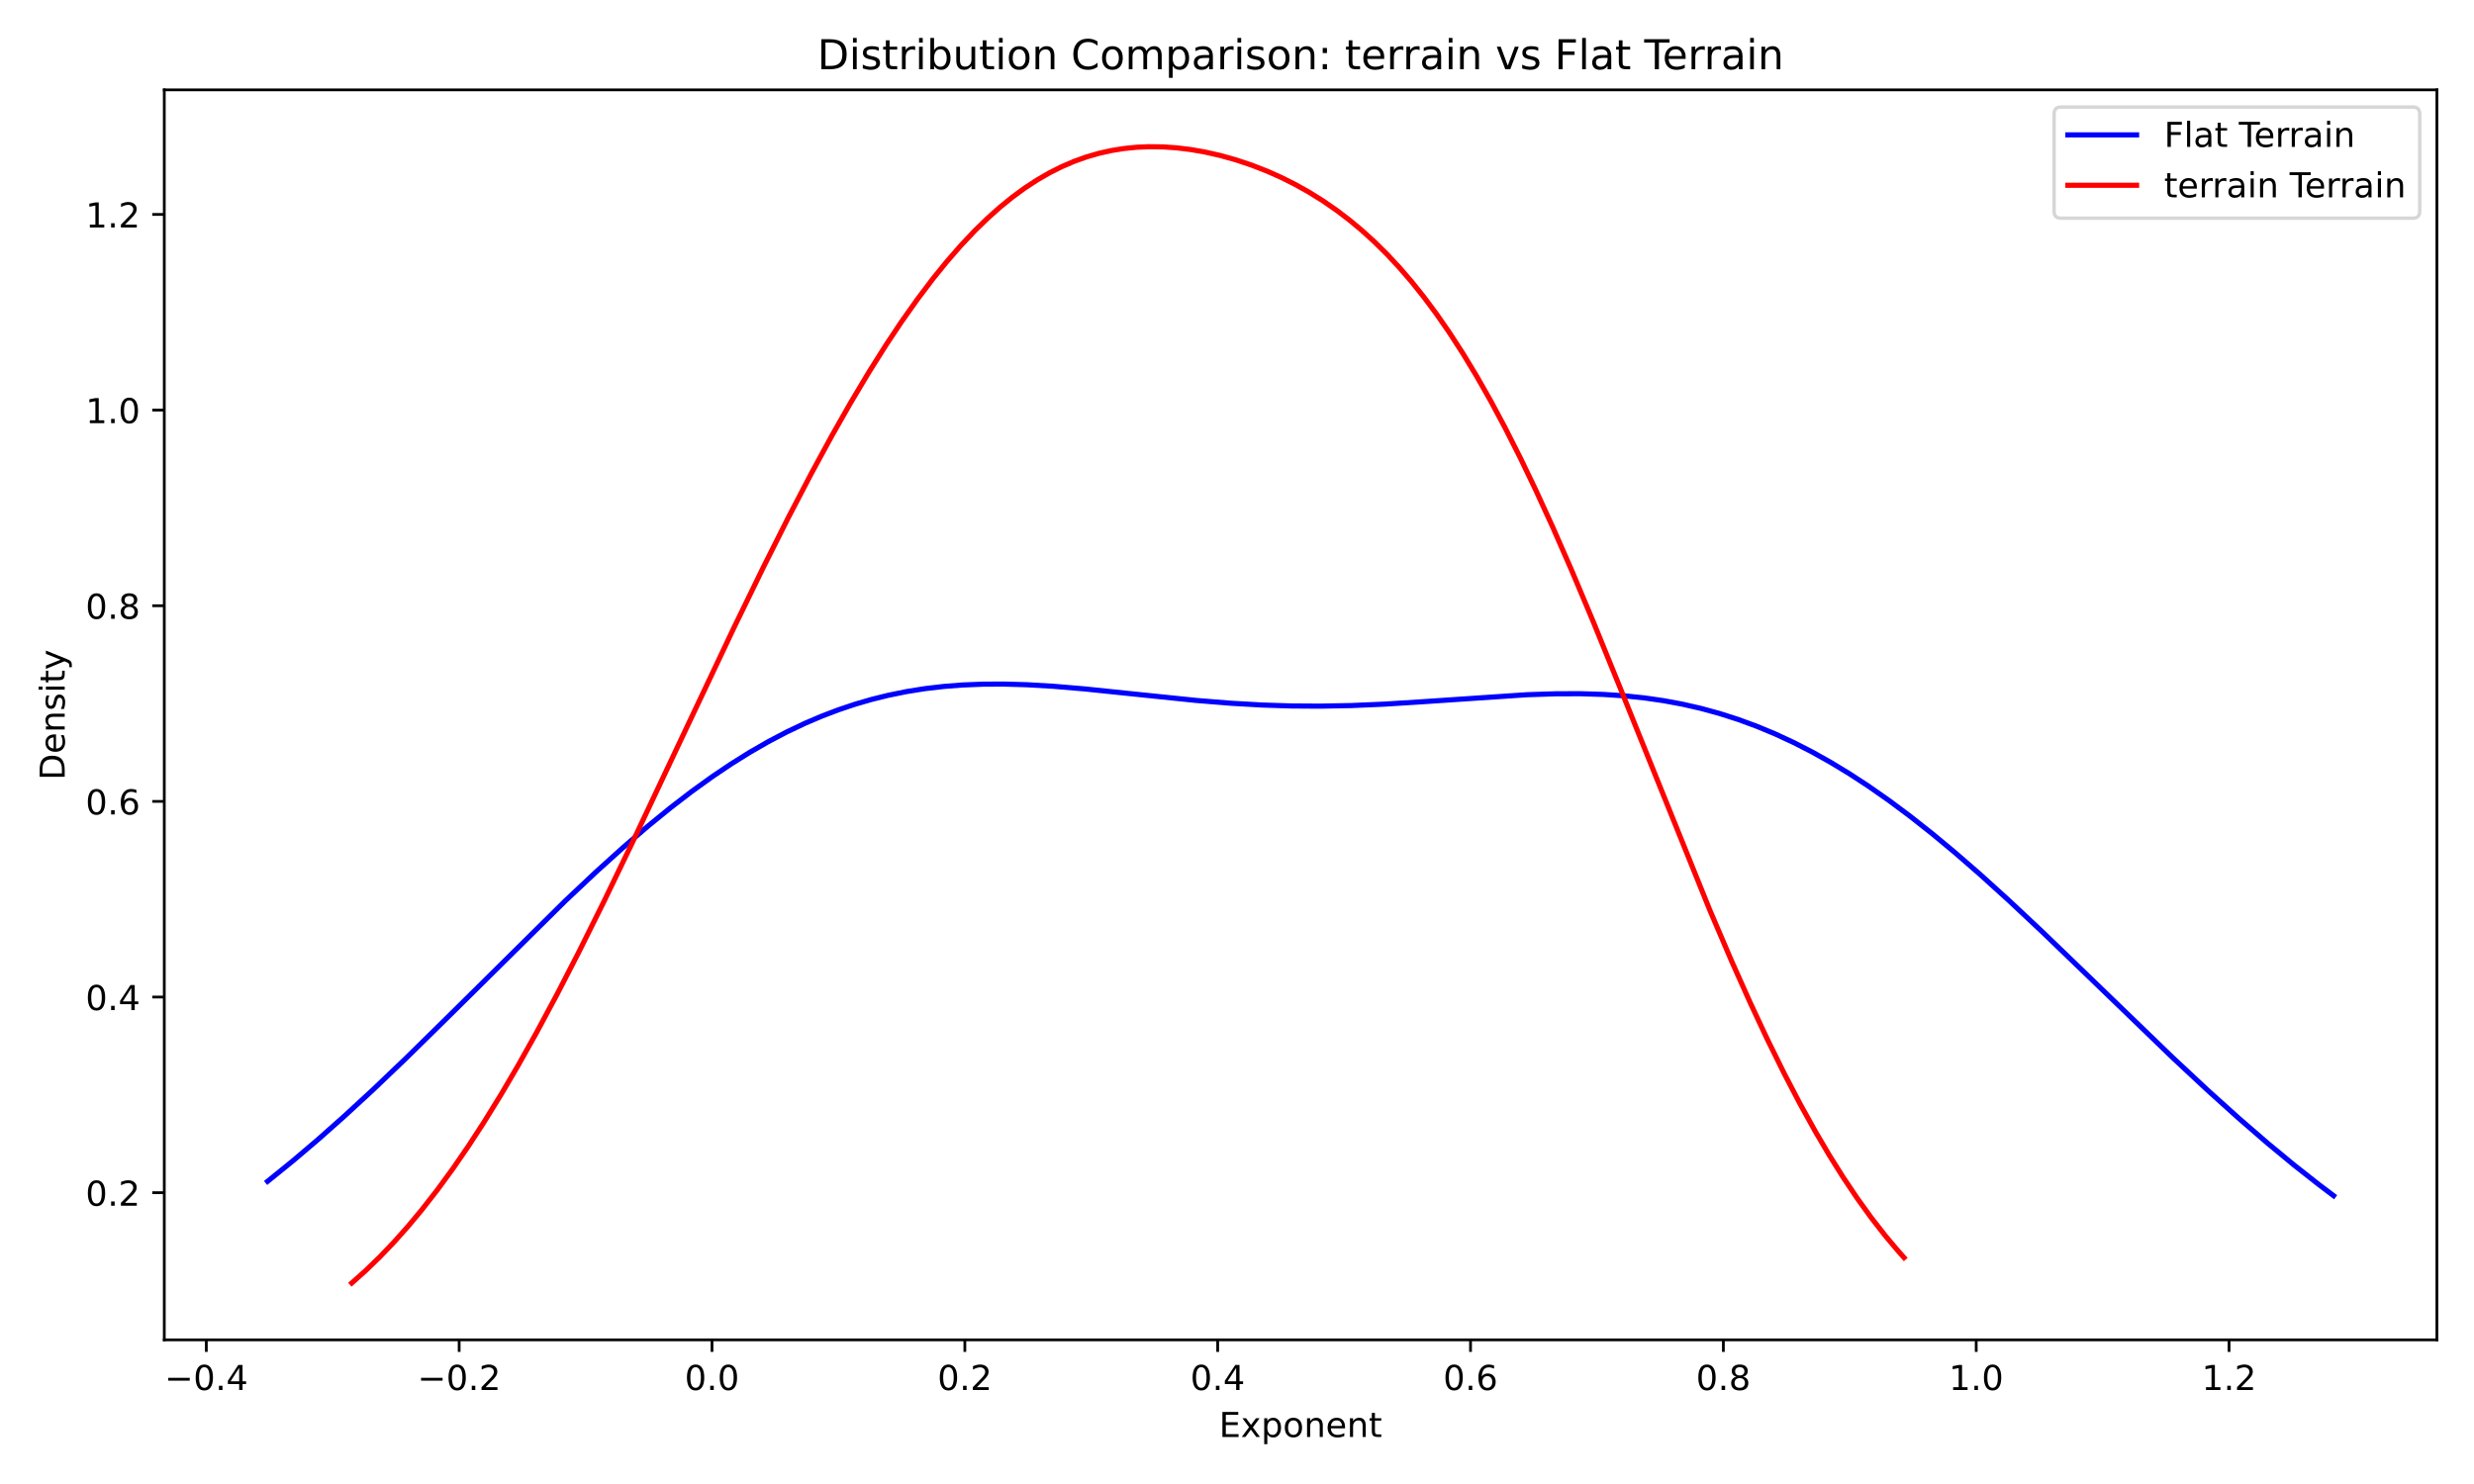
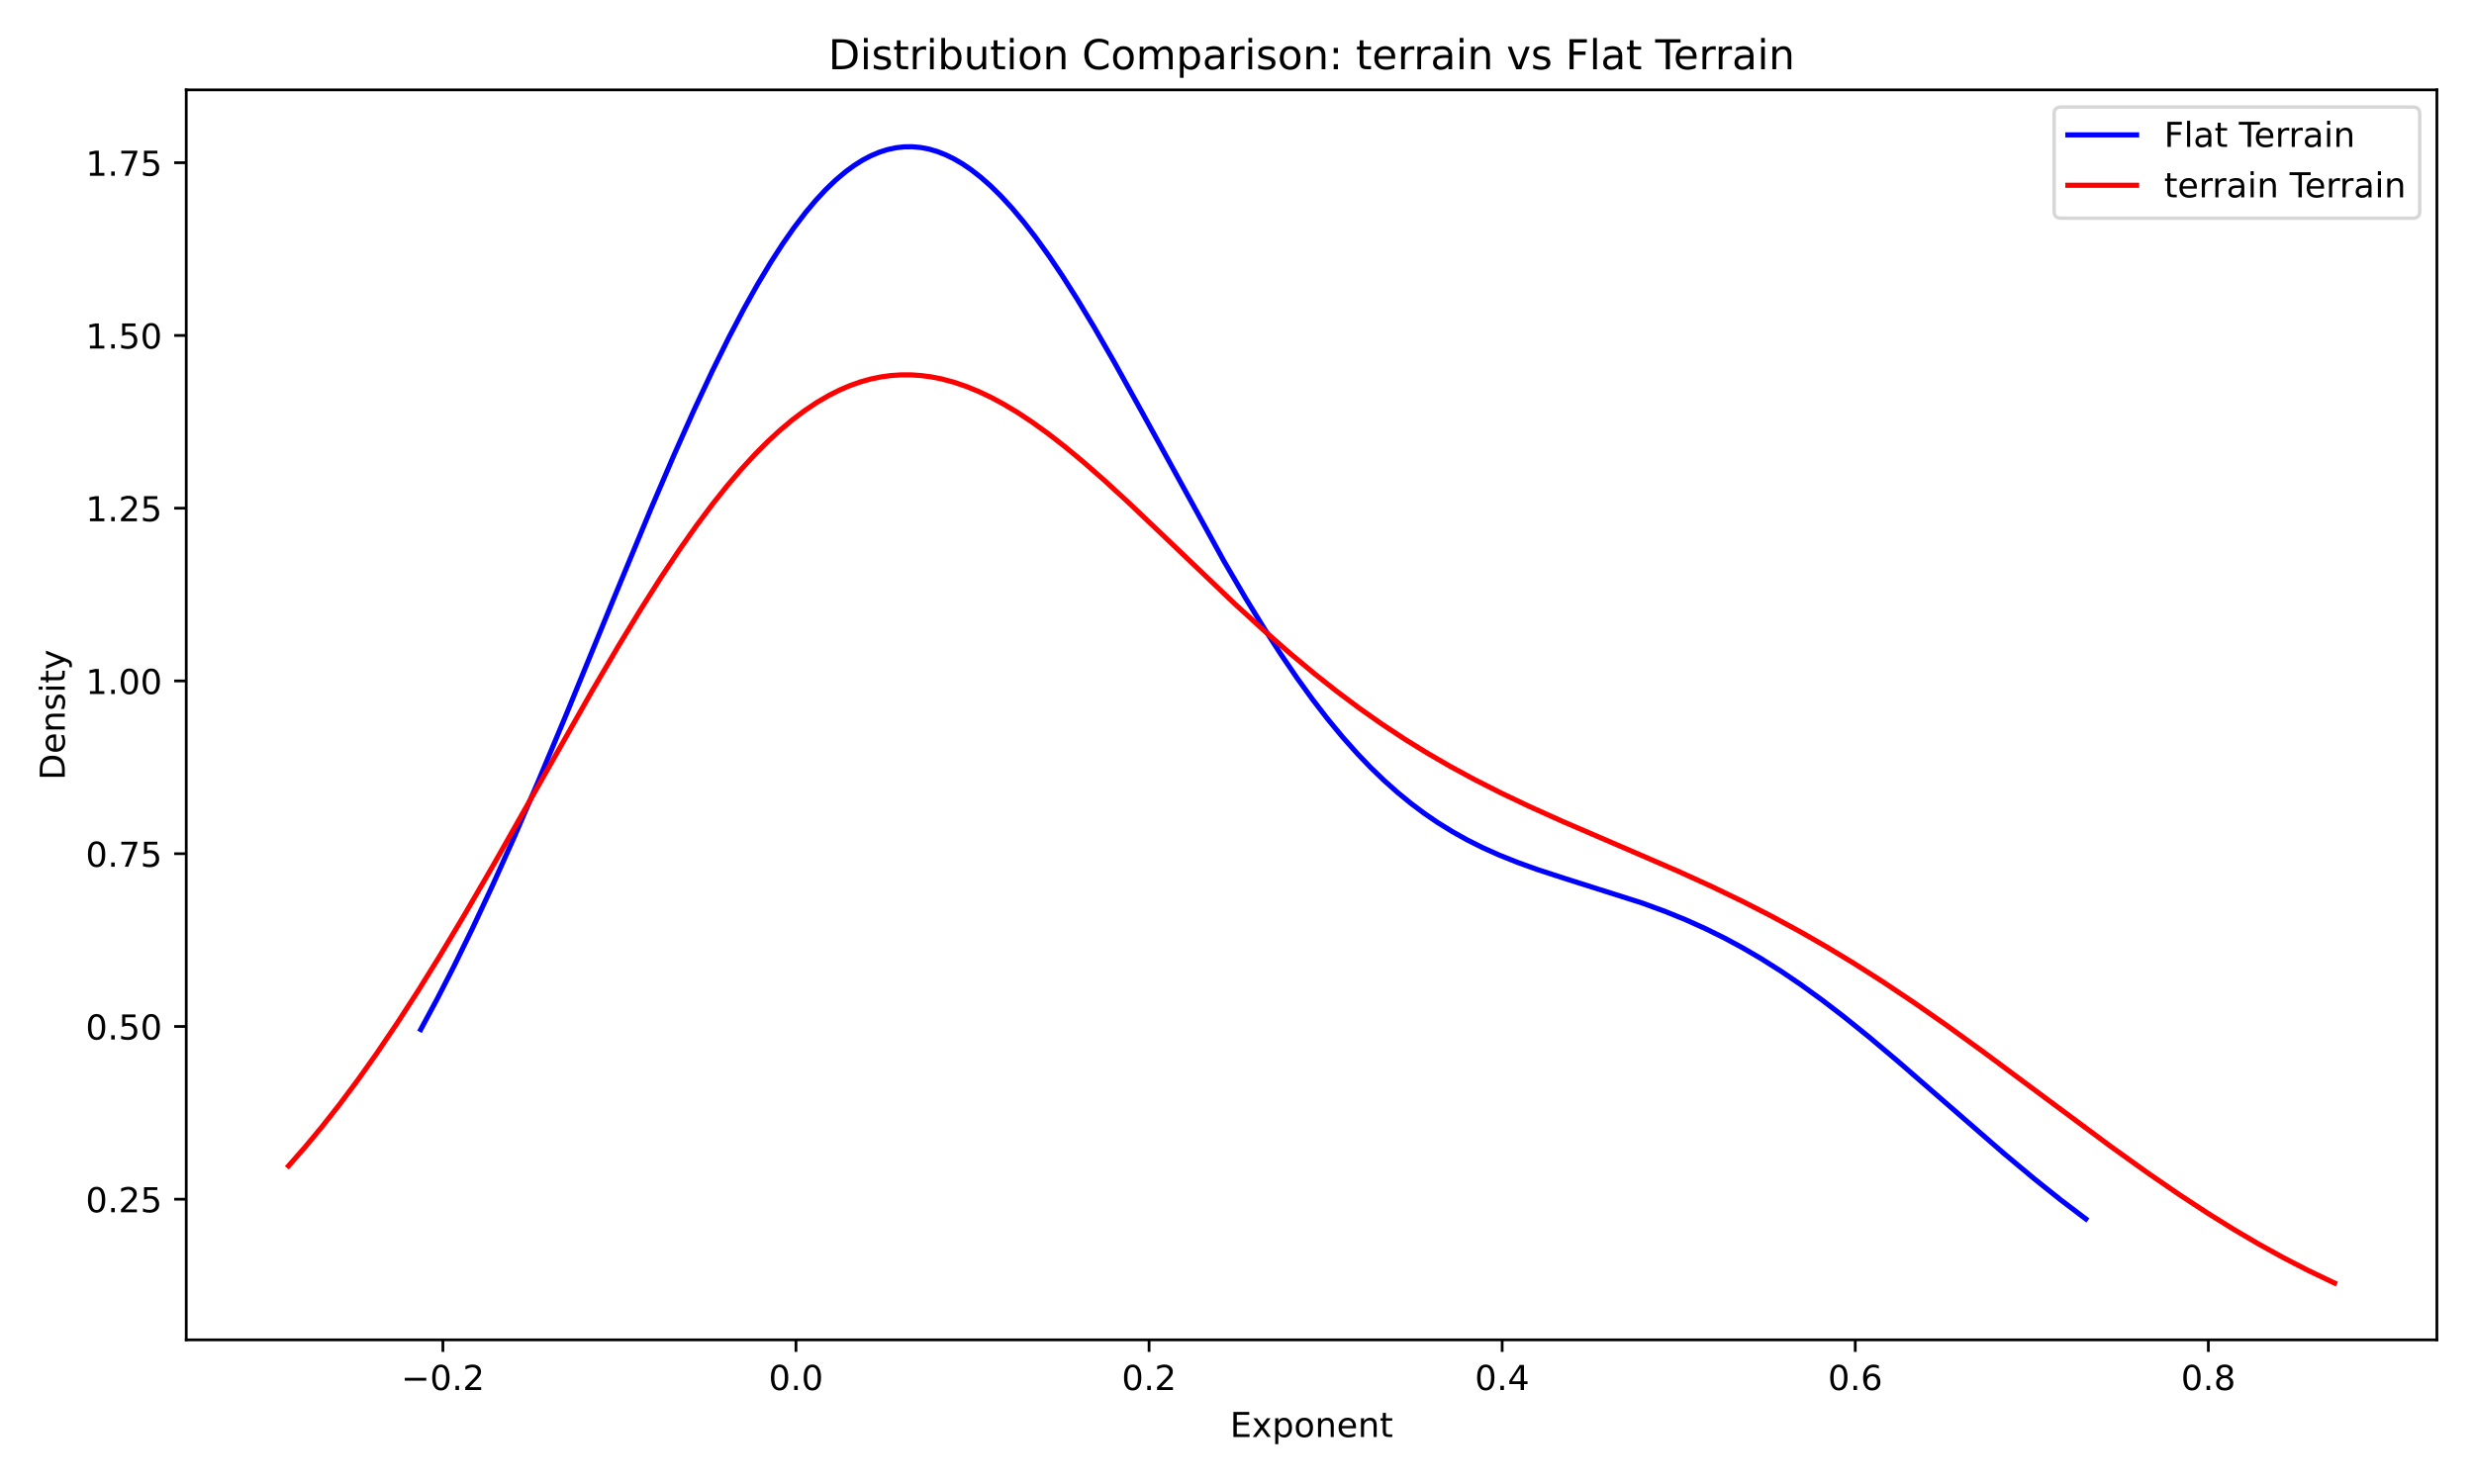
<svg xmlns="http://www.w3.org/2000/svg" xmlns:xlink="http://www.w3.org/1999/xlink" width="720pt" height="432pt" viewBox="0 0 720 432" version="1.1">
  <defs>
    <style type="text/css">*{stroke-linejoin: round; stroke-linecap: butt}</style>
  </defs>
  <g id="figure_1">
    <g id="patch_1">
      <path d="M 0 432  L 720 432  L 720 0  L 0 0  z " style="fill: #ffffff" />
    </g>
    <g id="axes_1">
      <g id="patch_2">
-         <path d="M 47.81 390.04  L 709.2 390.04  L 709.2 26.16  L 47.81 26.16  z " style="fill: #ffffff" />
+         <path d="M 54.2 390.04  L 709.2 390.04  L 709.2 26.16  L 54.2 26.16  z " style="fill: #ffffff" />
      </g>
      <g id="matplotlib.axis_1">
        <g id="xtick_1">
          <g id="line2d_1">
            <defs>
-               <path id="md94a592070" d="M 0 0  L 0 3.5  " style="stroke: #000000; stroke-width: 0.8" />
+               <path id="mc5555d6c03" d="M 0 0  L 0 3.5  " style="stroke: #000000; stroke-width: 0.8" />
            </defs>
            <g>
-               <use xlink:href="#md94a592070" x="60.044" y="390.04" style="stroke: #000000; stroke-width: 0.8" />
+               <use xlink:href="#mc5555d6c03" x="128.891" y="390.04" style="stroke: #000000; stroke-width: 0.8" />
            </g>
          </g>
          <g id="text_1">
-             <g transform="translate(47.90265 404.6384) scale(0.1 -0.1)">
+             <g transform="translate(116.7496 404.6384) scale(0.1 -0.1)">
              <defs>
                <path id="DejaVuSans-2212" d="M 678 2272  L 4684 2272  L 4684 1741  L 678 1741  L 678 2272  z " transform="scale(0.015625)" />
                <path id="DejaVuSans-30" d="M 2034 4250  Q 1547 4250 1301 3770  Q 1056 3291 1056 2328  Q 1056 1369 1301 889  Q 1547 409 2034 409  Q 2525 409 2770 889  Q 3016 1369 3016 2328  Q 3016 3291 2770 3770  Q 2525 4250 2034 4250  z M 2034 4750  Q 2819 4750 3233 4129  Q 3647 3509 3647 2328  Q 3647 1150 3233 529  Q 2819 -91 2034 -91  Q 1250 -91 836 529  Q 422 1150 422 2328  Q 422 3509 836 4129  Q 1250 4750 2034 4750  z " transform="scale(0.015625)" />
                <path id="DejaVuSans-2e" d="M 684 794  L 1344 794  L 1344 0  L 684 0  L 684 794  z " transform="scale(0.015625)" />
-                 <path id="DejaVuSans-34" d="M 2419 4116  L 825 1625  L 2419 1625  L 2419 4116  z M 2253 4666  L 3047 4666  L 3047 1625  L 3713 1625  L 3713 1100  L 3047 1100  L 3047 0  L 2419 0  L 2419 1100  L 313 1100  L 313 1709  L 2253 4666  z " transform="scale(0.015625)" />
-               </defs>
-               <use xlink:href="#DejaVuSans-2212" />
-               <use xlink:href="#DejaVuSans-30" x="83.789" />
-               <use xlink:href="#DejaVuSans-2e" x="147.412" />
-               <use xlink:href="#DejaVuSans-34" x="179.199" />
-             </g>
-           </g>
-         </g>
-         <g id="xtick_2">
-           <g id="line2d_2">
-             <g>
-               <use xlink:href="#md94a592070" x="133.628" y="390.04" style="stroke: #000000; stroke-width: 0.8" />
-             </g>
-           </g>
-           <g id="text_2">
-             <g transform="translate(121.4863 404.6384) scale(0.1 -0.1)">
-               <defs>
                <path id="DejaVuSans-32" d="M 1228 531  L 3431 531  L 3431 0  L 469 0  L 469 531  Q 828 903 1448 1529  Q 2069 2156 2228 2338  Q 2531 2678 2651 2914  Q 2772 3150 2772 3378  Q 2772 3750 2511 3984  Q 2250 4219 1831 4219  Q 1534 4219 1204 4116  Q 875 4013 500 3803  L 500 4441  Q 881 4594 1212 4672  Q 1544 4750 1819 4750  Q 2544 4750 2975 4387  Q 3406 4025 3406 3419  Q 3406 3131 3298 2873  Q 3191 2616 2906 2266  Q 2828 2175 2409 1742  Q 1991 1309 1228 531  z " transform="scale(0.015625)" />
              </defs>
              <use xlink:href="#DejaVuSans-2212" />
              <use xlink:href="#DejaVuSans-30" x="83.789" />
              <use xlink:href="#DejaVuSans-2e" x="147.412" />
              <use xlink:href="#DejaVuSans-32" x="179.199" />
            </g>
          </g>
        </g>
+         <g id="xtick_2">
+           <g id="line2d_2">
+             <g>
+               <use xlink:href="#mc5555d6c03" x="231.65" y="390.04" style="stroke: #000000; stroke-width: 0.8" />
+             </g>
+           </g>
+           <g id="text_2">
+             <g transform="translate(223.6988 404.6384) scale(0.1 -0.1)">
+               <use xlink:href="#DejaVuSans-30" />
+               <use xlink:href="#DejaVuSans-2e" x="63.623" />
+               <use xlink:href="#DejaVuSans-30" x="95.41" />
+             </g>
+           </g>
+         </g>
        <g id="xtick_3">
          <g id="line2d_3">
            <g>
-               <use xlink:href="#md94a592070" x="207.211" y="390.04" style="stroke: #000000; stroke-width: 0.8" />
+               <use xlink:href="#mc5555d6c03" x="334.41" y="390.04" style="stroke: #000000; stroke-width: 0.8" />
            </g>
          </g>
          <g id="text_3">
-             <g transform="translate(199.2597 404.6384) scale(0.1 -0.1)">
-               <use xlink:href="#DejaVuSans-30" />
-               <use xlink:href="#DejaVuSans-2e" x="63.623" />
-               <use xlink:href="#DejaVuSans-30" x="95.41" />
+             <g transform="translate(326.4582 404.6384) scale(0.1 -0.1)">
+               <use xlink:href="#DejaVuSans-30" />
+               <use xlink:href="#DejaVuSans-2e" x="63.623" />
+               <use xlink:href="#DejaVuSans-32" x="95.41" />
            </g>
          </g>
        </g>
        <g id="xtick_4">
          <g id="line2d_4">
            <g>
-               <use xlink:href="#md94a592070" x="280.795" y="390.04" style="stroke: #000000; stroke-width: 0.8" />
+               <use xlink:href="#mc5555d6c03" x="437.169" y="390.04" style="stroke: #000000; stroke-width: 0.8" />
            </g>
          </g>
          <g id="text_4">
-             <g transform="translate(272.8433 404.6384) scale(0.1 -0.1)">
-               <use xlink:href="#DejaVuSans-30" />
-               <use xlink:href="#DejaVuSans-2e" x="63.623" />
-               <use xlink:href="#DejaVuSans-32" x="95.41" />
+             <g transform="translate(429.2176 404.6384) scale(0.1 -0.1)">
+               <defs>
+                 <path id="DejaVuSans-34" d="M 2419 4116  L 825 1625  L 2419 1625  L 2419 4116  z M 2253 4666  L 3047 4666  L 3047 1625  L 3713 1625  L 3713 1100  L 3047 1100  L 3047 0  L 2419 0  L 2419 1100  L 313 1100  L 313 1709  L 2253 4666  z " transform="scale(0.015625)" />
+               </defs>
+               <use xlink:href="#DejaVuSans-30" />
+               <use xlink:href="#DejaVuSans-2e" x="63.623" />
+               <use xlink:href="#DejaVuSans-34" x="95.41" />
            </g>
          </g>
        </g>
        <g id="xtick_5">
          <g id="line2d_5">
            <g>
-               <use xlink:href="#md94a592070" x="354.379" y="390.04" style="stroke: #000000; stroke-width: 0.8" />
+               <use xlink:href="#mc5555d6c03" x="539.929" y="390.04" style="stroke: #000000; stroke-width: 0.8" />
            </g>
          </g>
          <g id="text_5">
-             <g transform="translate(346.427 404.6384) scale(0.1 -0.1)">
-               <use xlink:href="#DejaVuSans-30" />
-               <use xlink:href="#DejaVuSans-2e" x="63.623" />
-               <use xlink:href="#DejaVuSans-34" x="95.41" />
+             <g transform="translate(531.9769 404.6384) scale(0.1 -0.1)">
+               <defs>
+                 <path id="DejaVuSans-36" d="M 2113 2584  Q 1688 2584 1439 2293  Q 1191 2003 1191 1497  Q 1191 994 1439 701  Q 1688 409 2113 409  Q 2538 409 2786 701  Q 3034 994 3034 1497  Q 3034 2003 2786 2293  Q 2538 2584 2113 2584  z M 3366 4563  L 3366 3988  Q 3128 4100 2886 4159  Q 2644 4219 2406 4219  Q 1781 4219 1451 3797  Q 1122 3375 1075 2522  Q 1259 2794 1537 2939  Q 1816 3084 2150 3084  Q 2853 3084 3261 2657  Q 3669 2231 3669 1497  Q 3669 778 3244 343  Q 2819 -91 2113 -91  Q 1303 -91 875 529  Q 447 1150 447 2328  Q 447 3434 972 4092  Q 1497 4750 2381 4750  Q 2619 4750 2861 4703  Q 3103 4656 3366 4563  z " transform="scale(0.015625)" />
+               </defs>
+               <use xlink:href="#DejaVuSans-30" />
+               <use xlink:href="#DejaVuSans-2e" x="63.623" />
+               <use xlink:href="#DejaVuSans-36" x="95.41" />
            </g>
          </g>
        </g>
        <g id="xtick_6">
          <g id="line2d_6">
            <g>
-               <use xlink:href="#md94a592070" x="427.962" y="390.04" style="stroke: #000000; stroke-width: 0.8" />
+               <use xlink:href="#mc5555d6c03" x="642.688" y="390.04" style="stroke: #000000; stroke-width: 0.8" />
            </g>
          </g>
          <g id="text_6">
-             <g transform="translate(420.0106 404.6384) scale(0.1 -0.1)">
-               <defs>
-                 <path id="DejaVuSans-36" d="M 2113 2584  Q 1688 2584 1439 2293  Q 1191 2003 1191 1497  Q 1191 994 1439 701  Q 1688 409 2113 409  Q 2538 409 2786 701  Q 3034 994 3034 1497  Q 3034 2003 2786 2293  Q 2538 2584 2113 2584  z M 3366 4563  L 3366 3988  Q 3128 4100 2886 4159  Q 2644 4219 2406 4219  Q 1781 4219 1451 3797  Q 1122 3375 1075 2522  Q 1259 2794 1537 2939  Q 1816 3084 2150 3084  Q 2853 3084 3261 2657  Q 3669 2231 3669 1497  Q 3669 778 3244 343  Q 2819 -91 2113 -91  Q 1303 -91 875 529  Q 447 1150 447 2328  Q 447 3434 972 4092  Q 1497 4750 2381 4750  Q 2619 4750 2861 4703  Q 3103 4656 3366 4563  z " transform="scale(0.015625)" />
-               </defs>
-               <use xlink:href="#DejaVuSans-30" />
-               <use xlink:href="#DejaVuSans-2e" x="63.623" />
-               <use xlink:href="#DejaVuSans-36" x="95.41" />
-             </g>
-           </g>
-         </g>
-         <g id="xtick_7">
-           <g id="line2d_7">
-             <g>
-               <use xlink:href="#md94a592070" x="501.546" y="390.04" style="stroke: #000000; stroke-width: 0.8" />
-             </g>
-           </g>
-           <g id="text_7">
-             <g transform="translate(493.5942 404.6384) scale(0.1 -0.1)">
+             <g transform="translate(634.7363 404.6384) scale(0.1 -0.1)">
              <defs>
                <path id="DejaVuSans-38" d="M 2034 2216  Q 1584 2216 1326 1975  Q 1069 1734 1069 1313  Q 1069 891 1326 650  Q 1584 409 2034 409  Q 2484 409 2743 651  Q 3003 894 3003 1313  Q 3003 1734 2745 1975  Q 2488 2216 2034 2216  z M 1403 2484  Q 997 2584 770 2862  Q 544 3141 544 3541  Q 544 4100 942 4425  Q 1341 4750 2034 4750  Q 2731 4750 3128 4425  Q 3525 4100 3525 3541  Q 3525 3141 3298 2862  Q 3072 2584 2669 2484  Q 3125 2378 3379 2068  Q 3634 1759 3634 1313  Q 3634 634 3220 271  Q 2806 -91 2034 -91  Q 1263 -91 848 271  Q 434 634 434 1313  Q 434 1759 690 2068  Q 947 2378 1403 2484  z M 1172 3481  Q 1172 3119 1398 2916  Q 1625 2713 2034 2713  Q 2441 2713 2670 2916  Q 2900 3119 2900 3481  Q 2900 3844 2670 4047  Q 2441 4250 2034 4250  Q 1625 4250 1398 4047  Q 1172 3844 1172 3481  z " transform="scale(0.015625)" />
              </defs>
              <use xlink:href="#DejaVuSans-30" />
              <use xlink:href="#DejaVuSans-2e" x="63.623" />
              <use xlink:href="#DejaVuSans-38" x="95.41" />
            </g>
          </g>
        </g>
-         <g id="xtick_8">
-           <g id="line2d_8">
-             <g>
-               <use xlink:href="#md94a592070" x="575.129" y="390.04" style="stroke: #000000; stroke-width: 0.8" />
-             </g>
-           </g>
-           <g id="text_8">
-             <g transform="translate(567.1778 404.6384) scale(0.1 -0.1)">
-               <defs>
-                 <path id="DejaVuSans-31" d="M 794 531  L 1825 531  L 1825 4091  L 703 3866  L 703 4441  L 1819 4666  L 2450 4666  L 2450 531  L 3481 531  L 3481 0  L 794 0  L 794 531  z " transform="scale(0.015625)" />
-               </defs>
-               <use xlink:href="#DejaVuSans-31" />
-               <use xlink:href="#DejaVuSans-2e" x="63.623" />
-               <use xlink:href="#DejaVuSans-30" x="95.41" />
-             </g>
-           </g>
-         </g>
-         <g id="xtick_9">
-           <g id="line2d_9">
-             <g>
-               <use xlink:href="#md94a592070" x="648.713" y="390.04" style="stroke: #000000; stroke-width: 0.8" />
-             </g>
-           </g>
-           <g id="text_9">
-             <g transform="translate(640.7614 404.6384) scale(0.1 -0.1)">
-               <use xlink:href="#DejaVuSans-31" />
-               <use xlink:href="#DejaVuSans-2e" x="63.623" />
-               <use xlink:href="#DejaVuSans-32" x="95.41" />
-             </g>
-           </g>
-         </g>
-         <g id="text_10">
-           <g transform="translate(354.7784 418.3166) scale(0.1 -0.1)">
+         <g id="text_7">
+           <g transform="translate(357.9734 418.3166) scale(0.1 -0.1)">
            <defs>
              <path id="DejaVuSans-45" d="M 628 4666  L 3578 4666  L 3578 4134  L 1259 4134  L 1259 2753  L 3481 2753  L 3481 2222  L 1259 2222  L 1259 531  L 3634 531  L 3634 0  L 628 0  L 628 4666  z " transform="scale(0.015625)" />
              <path id="DejaVuSans-78" d="M 3513 3500  L 2247 1797  L 3578 0  L 2900 0  L 1881 1375  L 863 0  L 184 0  L 1544 1831  L 300 3500  L 978 3500  L 1906 2253  L 2834 3500  L 3513 3500  z " transform="scale(0.015625)" />
              <path id="DejaVuSans-70" d="M 1159 525  L 1159 -1331  L 581 -1331  L 581 3500  L 1159 3500  L 1159 2969  Q 1341 3281 1617 3432  Q 1894 3584 2278 3584  Q 2916 3584 3314 3078  Q 3713 2572 3713 1747  Q 3713 922 3314 415  Q 2916 -91 2278 -91  Q 1894 -91 1617 61  Q 1341 213 1159 525  z M 3116 1747  Q 3116 2381 2855 2742  Q 2594 3103 2138 3103  Q 1681 3103 1420 2742  Q 1159 2381 1159 1747  Q 1159 1113 1420 752  Q 1681 391 2138 391  Q 2594 391 2855 752  Q 3116 1113 3116 1747  z " transform="scale(0.015625)" />
              <path id="DejaVuSans-6f" d="M 1959 3097  Q 1497 3097 1228 2736  Q 959 2375 959 1747  Q 959 1119 1226 758  Q 1494 397 1959 397  Q 2419 397 2687 759  Q 2956 1122 2956 1747  Q 2956 2369 2687 2733  Q 2419 3097 1959 3097  z M 1959 3584  Q 2709 3584 3137 3096  Q 3566 2609 3566 1747  Q 3566 888 3137 398  Q 2709 -91 1959 -91  Q 1206 -91 779 398  Q 353 888 353 1747  Q 353 2609 779 3096  Q 1206 3584 1959 3584  z " transform="scale(0.015625)" />
              <path id="DejaVuSans-6e" d="M 3513 2113  L 3513 0  L 2938 0  L 2938 2094  Q 2938 2591 2744 2837  Q 2550 3084 2163 3084  Q 1697 3084 1428 2787  Q 1159 2491 1159 1978  L 1159 0  L 581 0  L 581 3500  L 1159 3500  L 1159 2956  Q 1366 3272 1645 3428  Q 1925 3584 2291 3584  Q 2894 3584 3203 3211  Q 3513 2838 3513 2113  z " transform="scale(0.015625)" />
              <path id="DejaVuSans-65" d="M 3597 1894  L 3597 1613  L 953 1613  Q 991 1019 1311 708  Q 1631 397 2203 397  Q 2534 397 2845 478  Q 3156 559 3463 722  L 3463 178  Q 3153 47 2828 -22  Q 2503 -91 2169 -91  Q 1331 -91 842 396  Q 353 884 353 1716  Q 353 2575 817 3079  Q 1281 3584 2069 3584  Q 2775 3584 3186 3129  Q 3597 2675 3597 1894  z M 3022 2063  Q 3016 2534 2758 2815  Q 2500 3097 2075 3097  Q 1594 3097 1305 2825  Q 1016 2553 972 2059  L 3022 2063  z " transform="scale(0.015625)" />
              <path id="DejaVuSans-74" d="M 1172 4494  L 1172 3500  L 2356 3500  L 2356 3053  L 1172 3053  L 1172 1153  Q 1172 725 1289 603  Q 1406 481 1766 481  L 2356 481  L 2356 0  L 1766 0  Q 1100 0 847 248  Q 594 497 594 1153  L 594 3053  L 172 3053  L 172 3500  L 594 3500  L 594 4494  L 1172 4494  z " transform="scale(0.015625)" />
            </defs>
            <use xlink:href="#DejaVuSans-45" />
            <use xlink:href="#DejaVuSans-78" x="63.184" />
            <use xlink:href="#DejaVuSans-70" x="122.363" />
            <use xlink:href="#DejaVuSans-6f" x="185.84" />
            <use xlink:href="#DejaVuSans-6e" x="247.021" />
            <use xlink:href="#DejaVuSans-65" x="310.4" />
            <use xlink:href="#DejaVuSans-6e" x="371.924" />
            <use xlink:href="#DejaVuSans-74" x="435.303" />
          </g>
        </g>
      </g>
      <g id="matplotlib.axis_2">
        <g id="ytick_1">
+           <g id="line2d_7">
+             <defs>
+               <path id="m481ffc3e8b" d="M 0 0  L -3.5 0  " style="stroke: #000000; stroke-width: 0.8" />
+             </defs>
+             <g>
+               <use xlink:href="#m481ffc3e8b" x="54.2" y="349.093" style="stroke: #000000; stroke-width: 0.8" />
+             </g>
+           </g>
+           <g id="text_8">
+             <g transform="translate(24.93437 352.8925) scale(0.1 -0.1)">
+               <defs>
+                 <path id="DejaVuSans-35" d="M 691 4666  L 3169 4666  L 3169 4134  L 1269 4134  L 1269 2991  Q 1406 3038 1543 3061  Q 1681 3084 1819 3084  Q 2600 3084 3056 2656  Q 3513 2228 3513 1497  Q 3513 744 3044 326  Q 2575 -91 1722 -91  Q 1428 -91 1123 -41  Q 819 9 494 109  L 494 744  Q 775 591 1075 516  Q 1375 441 1709 441  Q 2250 441 2565 725  Q 2881 1009 2881 1497  Q 2881 1984 2565 2268  Q 2250 2553 1709 2553  Q 1456 2553 1204 2497  Q 953 2441 691 2322  L 691 4666  z " transform="scale(0.015625)" />
+               </defs>
+               <use xlink:href="#DejaVuSans-30" />
+               <use xlink:href="#DejaVuSans-2e" x="63.623" />
+               <use xlink:href="#DejaVuSans-32" x="95.41" />
+               <use xlink:href="#DejaVuSans-35" x="159.033" />
+             </g>
+           </g>
+         </g>
+         <g id="ytick_2">
+           <g id="line2d_8">
+             <g>
+               <use xlink:href="#m481ffc3e8b" x="54.2" y="298.805" style="stroke: #000000; stroke-width: 0.8" />
+             </g>
+           </g>
+           <g id="text_9">
+             <g transform="translate(24.93437 302.6039) scale(0.1 -0.1)">
+               <use xlink:href="#DejaVuSans-30" />
+               <use xlink:href="#DejaVuSans-2e" x="63.623" />
+               <use xlink:href="#DejaVuSans-35" x="95.41" />
+               <use xlink:href="#DejaVuSans-30" x="159.033" />
+             </g>
+           </g>
+         </g>
+         <g id="ytick_3">
+           <g id="line2d_9">
+             <g>
+               <use xlink:href="#m481ffc3e8b" x="54.2" y="248.516" style="stroke: #000000; stroke-width: 0.8" />
+             </g>
+           </g>
+           <g id="text_10">
+             <g transform="translate(24.93437 252.3152) scale(0.1 -0.1)">
+               <defs>
+                 <path id="DejaVuSans-37" d="M 525 4666  L 3525 4666  L 3525 4397  L 1831 0  L 1172 0  L 2766 4134  L 525 4134  L 525 4666  z " transform="scale(0.015625)" />
+               </defs>
+               <use xlink:href="#DejaVuSans-30" />
+               <use xlink:href="#DejaVuSans-2e" x="63.623" />
+               <use xlink:href="#DejaVuSans-37" x="95.41" />
+               <use xlink:href="#DejaVuSans-35" x="159.033" />
+             </g>
+           </g>
+         </g>
+         <g id="ytick_4">
          <g id="line2d_10">
-             <defs>
-               <path id="mfa60275d0d" d="M 0 0  L -3.5 0  " style="stroke: #000000; stroke-width: 0.8" />
-             </defs>
-             <g>
-               <use xlink:href="#mfa60275d0d" x="47.81" y="347.199" style="stroke: #000000; stroke-width: 0.8" />
+             <g>
+               <use xlink:href="#m481ffc3e8b" x="54.2" y="198.227" style="stroke: #000000; stroke-width: 0.8" />
            </g>
          </g>
          <g id="text_11">
-             <g transform="translate(24.90687 350.9979) scale(0.1 -0.1)">
-               <use xlink:href="#DejaVuSans-30" />
+             <g transform="translate(24.93437 202.0266) scale(0.1 -0.1)">
+               <defs>
+                 <path id="DejaVuSans-31" d="M 794 531  L 1825 531  L 1825 4091  L 703 3866  L 703 4441  L 1819 4666  L 2450 4666  L 2450 531  L 3481 531  L 3481 0  L 794 0  L 794 531  z " transform="scale(0.015625)" />
+               </defs>
+               <use xlink:href="#DejaVuSans-31" />
+               <use xlink:href="#DejaVuSans-2e" x="63.623" />
+               <use xlink:href="#DejaVuSans-30" x="95.41" />
+               <use xlink:href="#DejaVuSans-30" x="159.033" />
+             </g>
+           </g>
+         </g>
+         <g id="ytick_5">
+           <g id="line2d_11">
+             <g>
+               <use xlink:href="#m481ffc3e8b" x="54.2" y="147.939" style="stroke: #000000; stroke-width: 0.8" />
+             </g>
+           </g>
+           <g id="text_12">
+             <g transform="translate(24.93437 151.7379) scale(0.1 -0.1)">
+               <use xlink:href="#DejaVuSans-31" />
              <use xlink:href="#DejaVuSans-2e" x="63.623" />
              <use xlink:href="#DejaVuSans-32" x="95.41" />
-             </g>
-           </g>
-         </g>
-         <g id="ytick_2">
-           <g id="line2d_11">
-             <g>
-               <use xlink:href="#mfa60275d0d" x="47.81" y="290.244" style="stroke: #000000; stroke-width: 0.8" />
-             </g>
-           </g>
-           <g id="text_12">
-             <g transform="translate(24.90687 294.043) scale(0.1 -0.1)">
-               <use xlink:href="#DejaVuSans-30" />
-               <use xlink:href="#DejaVuSans-2e" x="63.623" />
-               <use xlink:href="#DejaVuSans-34" x="95.41" />
-             </g>
-           </g>
-         </g>
-         <g id="ytick_3">
+               <use xlink:href="#DejaVuSans-35" x="159.033" />
+             </g>
+           </g>
+         </g>
+         <g id="ytick_6">
          <g id="line2d_12">
            <g>
-               <use xlink:href="#mfa60275d0d" x="47.81" y="233.289" style="stroke: #000000; stroke-width: 0.8" />
+               <use xlink:href="#m481ffc3e8b" x="54.2" y="97.65" style="stroke: #000000; stroke-width: 0.8" />
            </g>
          </g>
          <g id="text_13">
-             <g transform="translate(24.90687 237.0881) scale(0.1 -0.1)">
-               <use xlink:href="#DejaVuSans-30" />
-               <use xlink:href="#DejaVuSans-2e" x="63.623" />
-               <use xlink:href="#DejaVuSans-36" x="95.41" />
-             </g>
-           </g>
-         </g>
-         <g id="ytick_4">
+             <g transform="translate(24.93437 101.4493) scale(0.1 -0.1)">
+               <use xlink:href="#DejaVuSans-31" />
+               <use xlink:href="#DejaVuSans-2e" x="63.623" />
+               <use xlink:href="#DejaVuSans-35" x="95.41" />
+               <use xlink:href="#DejaVuSans-30" x="159.033" />
+             </g>
+           </g>
+         </g>
+         <g id="ytick_7">
          <g id="line2d_13">
            <g>
-               <use xlink:href="#mfa60275d0d" x="47.81" y="176.334" style="stroke: #000000; stroke-width: 0.8" />
+               <use xlink:href="#m481ffc3e8b" x="54.2" y="47.361" style="stroke: #000000; stroke-width: 0.8" />
            </g>
          </g>
          <g id="text_14">
-             <g transform="translate(24.90687 180.1332) scale(0.1 -0.1)">
-               <use xlink:href="#DejaVuSans-30" />
-               <use xlink:href="#DejaVuSans-2e" x="63.623" />
-               <use xlink:href="#DejaVuSans-38" x="95.41" />
-             </g>
-           </g>
-         </g>
-         <g id="ytick_5">
-           <g id="line2d_14">
-             <g>
-               <use xlink:href="#mfa60275d0d" x="47.81" y="119.379" style="stroke: #000000; stroke-width: 0.8" />
-             </g>
-           </g>
-           <g id="text_15">
-             <g transform="translate(24.90687 123.1783) scale(0.1 -0.1)">
+             <g transform="translate(24.93437 51.16063) scale(0.1 -0.1)">
              <use xlink:href="#DejaVuSans-31" />
              <use xlink:href="#DejaVuSans-2e" x="63.623" />
-               <use xlink:href="#DejaVuSans-30" x="95.41" />
-             </g>
-           </g>
-         </g>
-         <g id="ytick_6">
-           <g id="line2d_15">
-             <g>
-               <use xlink:href="#mfa60275d0d" x="47.81" y="62.424" style="stroke: #000000; stroke-width: 0.8" />
-             </g>
-           </g>
-           <g id="text_16">
-             <g transform="translate(24.90687 66.22342) scale(0.1 -0.1)">
-               <use xlink:href="#DejaVuSans-31" />
-               <use xlink:href="#DejaVuSans-2e" x="63.623" />
-               <use xlink:href="#DejaVuSans-32" x="95.41" />
-             </g>
-           </g>
-         </g>
-         <g id="text_17">
-           <g transform="translate(18.82719 227.1086) rotate(-90) scale(0.1 -0.1)">
+               <use xlink:href="#DejaVuSans-37" x="95.41" />
+               <use xlink:href="#DejaVuSans-35" x="159.033" />
+             </g>
+           </g>
+         </g>
+         <g id="text_15">
+           <g transform="translate(18.85469 227.1086) rotate(-90) scale(0.1 -0.1)">
            <defs>
              <path id="DejaVuSans-44" d="M 1259 4147  L 1259 519  L 2022 519  Q 2988 519 3436 956  Q 3884 1394 3884 2338  Q 3884 3275 3436 3711  Q 2988 4147 2022 4147  L 1259 4147  z M 628 4666  L 1925 4666  Q 3281 4666 3915 4102  Q 4550 3538 4550 2338  Q 4550 1131 3912 565  Q 3275 0 1925 0  L 628 0  L 628 4666  z " transform="scale(0.015625)" />
              <path id="DejaVuSans-73" d="M 2834 3397  L 2834 2853  Q 2591 2978 2328 3040  Q 2066 3103 1784 3103  Q 1356 3103 1142 2972  Q 928 2841 928 2578  Q 928 2378 1081 2264  Q 1234 2150 1697 2047  L 1894 2003  Q 2506 1872 2764 1633  Q 3022 1394 3022 966  Q 3022 478 2636 193  Q 2250 -91 1575 -91  Q 1294 -91 989 -36  Q 684 19 347 128  L 347 722  Q 666 556 975 473  Q 1284 391 1588 391  Q 1994 391 2212 530  Q 2431 669 2431 922  Q 2431 1156 2273 1281  Q 2116 1406 1581 1522  L 1381 1569  Q 847 1681 609 1914  Q 372 2147 372 2553  Q 372 3047 722 3315  Q 1072 3584 1716 3584  Q 2034 3584 2315 3537  Q 2597 3491 2834 3397  z " transform="scale(0.015625)" />
              <path id="DejaVuSans-69" d="M 603 3500  L 1178 3500  L 1178 0  L 603 0  L 603 3500  z M 603 4863  L 1178 4863  L 1178 4134  L 603 4134  L 603 4863  z " transform="scale(0.015625)" />
              <path id="DejaVuSans-79" d="M 2059 -325  Q 1816 -950 1584 -1140  Q 1353 -1331 966 -1331  L 506 -1331  L 506 -850  L 844 -850  Q 1081 -850 1212 -737  Q 1344 -625 1503 -206  L 1606 56  L 191 3500  L 800 3500  L 1894 763  L 2988 3500  L 3597 3500  L 2059 -325  z " transform="scale(0.015625)" />
            </defs>
            <use xlink:href="#DejaVuSans-44" />
            <use xlink:href="#DejaVuSans-65" x="77.002" />
            <use xlink:href="#DejaVuSans-6e" x="138.525" />
            <use xlink:href="#DejaVuSans-73" x="201.904" />
            <use xlink:href="#DejaVuSans-69" x="254.004" />
            <use xlink:href="#DejaVuSans-74" x="281.787" />
            <use xlink:href="#DejaVuSans-79" x="320.996" />
          </g>
        </g>
      </g>
-       <g id="line2d_16">
-         <path d="M 77.873 343.894  L 85.096 338.05  L 92.318 331.921  L 100.142 324.988  L 108.568 317.218  L 118.198 308.021  L 130.235 296.184  L 164.542 262.222  L 173.57 253.724  L 181.394 246.663  L 188.616 240.453  L 195.237 235.061  L 201.256 230.436  L 207.274 226.097  L 212.691 222.451  L 218.108 219.063  L 223.525 215.94  L 228.941 213.091  L 234.358 210.519  L 239.173 208.467  L 243.988 206.634  L 248.803 205.018  L 253.618 203.615  L 258.433 202.421  L 263.85 201.317  L 269.266 200.456  L 274.683 199.824  L 280.1 199.404  L 286.119 199.164  L 292.137 199.139  L 298.758 199.325  L 306.582 199.781  L 315.61 200.543  L 328.851 201.914  L 348.111 203.9  L 358.343 204.727  L 367.37 205.24  L 375.797 205.508  L 384.223 205.562  L 393.251 205.392  L 402.881 204.979  L 414.316 204.26  L 444.409 202.235  L 452.835 201.964  L 460.058 201.948  L 466.678 202.154  L 472.697 202.555  L 478.716 203.186  L 484.132 203.97  L 489.549 204.972  L 494.966 206.207  L 500.383 207.686  L 505.8 209.417  L 511.216 211.406  L 516.633 213.657  L 522.05 216.173  L 527.467 218.951  L 532.884 221.989  L 538.3 225.281  L 543.717 228.818  L 549.736 233.025  L 555.754 237.506  L 562.375 242.727  L 568.995 248.227  L 576.218 254.506  L 584.644 262.14  L 594.274 271.175  L 607.515 283.933  L 632.191 307.764  L 642.423 317.319  L 651.451 325.456  L 659.877 332.746  L 667.701 339.211  L 674.924 344.895  L 679.137 348.077  L 679.137 348.077  " clip-path="url(#pe5c333995b)" style="fill: none; stroke: #0000ff; stroke-width: 1.5; stroke-linecap: square" />
-       </g>
-       <g id="line2d_17">
-         <path d="M 102.369 373.5  L 106.439 369.859  L 110.509 365.918  L 114.579 361.669  L 118.649 357.107  L 122.719 352.227  L 127.241 346.433  L 131.763 340.249  L 136.285 333.68  L 140.807 326.735  L 145.782 318.678  L 150.756 310.205  L 156.183 300.52  L 162.061 289.554  L 168.392 277.262  L 175.628 262.705  L 184.22 244.89  L 196.882 218.06  L 213.614 182.682  L 222.206 165.026  L 229.441 150.627  L 236.224 137.627  L 242.103 126.823  L 247.529 117.282  L 252.956 108.199  L 257.93 100.312  L 262.452 93.529  L 266.975 87.137  L 271.497 81.153  L 275.567 76.13  L 279.636 71.459  L 283.706 67.148  L 287.324 63.623  L 290.942 60.386  L 294.559 57.441  L 298.177 54.783  L 301.795 52.411  L 305.413 50.32  L 309.03 48.504  L 312.648 46.954  L 316.266 45.662  L 319.883 44.619  L 323.501 43.813  L 327.119 43.234  L 330.736 42.87  L 334.354 42.71  L 338.424 42.76  L 342.494 43.041  L 346.564 43.539  L 350.634 44.247  L 355.156 45.269  L 359.678 46.535  L 364.2 48.046  L 368.722 49.807  L 372.792 51.617  L 376.862 53.651  L 380.932 55.927  L 385.002 58.462  L 389.072 61.277  L 392.689 64.033  L 396.307 67.043  L 399.925 70.326  L 403.543 73.897  L 407.16 77.771  L 410.778 81.962  L 414.396 86.483  L 418.013 91.344  L 421.631 96.551  L 425.701 102.83  L 429.771 109.555  L 433.841 116.722  L 437.911 124.323  L 442.433 133.256  L 446.955 142.674  L 451.929 153.547  L 457.356 165.951  L 463.687 181.011  L 471.374 199.911  L 497.603 264.951  L 503.934 279.754  L 509.36 291.903  L 514.334 302.53  L 519.309 312.618  L 523.831 321.286  L 528.353 329.453  L 532.423 336.363  L 536.493 342.849  L 540.563 348.91  L 544.633 354.547  L 548.703 359.767  L 552.32 364.065  L 554.129 366.096  L 554.129 366.096  " clip-path="url(#pe5c333995b)" style="fill: none; stroke: #ff0000; stroke-width: 1.5; stroke-linecap: square" />
+       <g id="line2d_14">
+         <path d="M 122.439 299.703  L 127.29 290.686  L 132.141 281.217  L 137.476 270.306  L 143.297 257.852  L 149.603 243.78  L 156.395 228.052  L 164.641 208.352  L 178.708 174.023  L 189.38 148.259  L 196.171 132.404  L 201.992 119.349  L 207.328 107.939  L 212.179 98.12  L 216.545 89.798  L 220.425 82.854  L 224.306 76.374  L 227.702 71.11  L 231.097 66.246  L 234.493 61.8  L 237.403 58.335  L 240.314 55.2  L 243.224 52.403  L 246.135 49.95  L 248.56 48.174  L 250.985 46.644  L 253.411 45.363  L 255.836 44.332  L 258.262 43.552  L 260.687 43.023  L 263.112 42.746  L 265.538 42.719  L 267.963 42.941  L 270.389 43.408  L 272.814 44.12  L 275.239 45.071  L 277.665 46.258  L 280.09 47.676  L 282.516 49.321  L 285.426 51.584  L 288.337 54.154  L 291.247 57.017  L 294.643 60.712  L 298.038 64.766  L 301.434 69.157  L 305.315 74.554  L 309.195 80.317  L 313.561 87.187  L 318.412 95.23  L 324.233 105.334  L 331.509 118.445  L 356.248 163.438  L 362.554 174.21  L 367.89 182.906  L 372.741 190.423  L 377.592 197.534  L 381.957 203.562  L 386.323 209.224  L 390.689 214.51  L 395.055 219.415  L 398.935 223.456  L 402.816 227.202  L 406.696 230.659  L 410.577 233.836  L 414.458 236.746  L 418.338 239.403  L 422.704 242.109  L 427.07 244.541  L 431.436 246.727  L 436.286 248.904  L 441.622 251.042  L 447.443 253.134  L 455.205 255.662  L 478.003 262.903  L 484.795 265.398  L 490.616 267.767  L 496.436 270.384  L 501.772 273.018  L 507.108 275.891  L 512.444 279.006  L 518.265 282.678  L 524.086 286.626  L 530.392 291.193  L 536.698 296.032  L 543.974 301.902  L 552.706 309.26  L 564.833 319.81  L 583.266 335.835  L 591.997 343.126  L 599.759 349.323  L 606.55 354.476  L 607.035 354.834  L 607.035 354.834  " clip-path="url(#pd07e58510f)" style="fill: none; stroke: #0000ff; stroke-width: 1.5; stroke-linecap: square" />
+       </g>
+       <g id="line2d_15">
+         <path d="M 83.973 339.393  L 88.741 333.973  L 93.51 328.245  L 98.874 321.434  L 104.238 314.244  L 109.603 306.687  L 115.563 297.881  L 121.524 288.673  L 128.08 278.126  L 135.233 266.189  L 143.578 251.816  L 155.499 230.779  L 172.188 201.342  L 179.937 188.114  L 186.493 177.329  L 192.454 167.945  L 197.818 159.91  L 202.587 153.141  L 207.355 146.76  L 211.528 141.523  L 215.7 136.629  L 219.872 132.098  L 223.449 128.515  L 227.025 125.22  L 230.601 122.22  L 234.177 119.522  L 237.754 117.131  L 241.33 115.051  L 244.31 113.556  L 247.291 112.278  L 250.271 111.218  L 253.251 110.375  L 256.231 109.747  L 259.212 109.332  L 262.192 109.128  L 265.172 109.129  L 268.152 109.333  L 271.133 109.735  L 274.113 110.33  L 277.689 111.29  L 281.265 112.508  L 284.842 113.972  L 288.418 115.671  L 291.994 117.589  L 296.167 120.088  L 300.339 122.845  L 305.107 126.28  L 309.876 129.986  L 315.24 134.431  L 321.201 139.652  L 328.353 146.213  L 338.486 155.847  L 359.348 175.773  L 367.693 183.41  L 375.441 190.198  L 382.594 196.158  L 389.151 201.338  L 395.707 206.235  L 402.264 210.845  L 408.82 215.171  L 415.377 219.226  L 421.933 223.025  L 429.086 226.905  L 436.835 230.836  L 445.179 234.806  L 454.716 239.096  L 469.021 245.255  L 488.095 253.491  L 498.228 258.107  L 507.169 262.413  L 515.513 266.673  L 523.858 271.193  L 531.607 275.636  L 539.355 280.319  L 547.7 285.625  L 556.641 291.591  L 566.178 298.237  L 576.907 305.988  L 592.404 317.495  L 614.458 333.86  L 625.187 341.536  L 634.127 347.678  L 642.472 353.149  L 650.221 357.967  L 657.373 362.169  L 664.526 366.12  L 671.679 369.808  L 678.831 373.227  L 679.427 373.5  L 679.427 373.5  " clip-path="url(#pd07e58510f)" style="fill: none; stroke: #ff0000; stroke-width: 1.5; stroke-linecap: square" />
      </g>
      <g id="patch_3">
-         <path d="M 47.81 390.04  L 47.81 26.16  " style="fill: none; stroke: #000000; stroke-width: 0.8; stroke-linejoin: miter; stroke-linecap: square" />
+         <path d="M 54.2 390.04  L 54.2 26.16  " style="fill: none; stroke: #000000; stroke-width: 0.8; stroke-linejoin: miter; stroke-linecap: square" />
      </g>
      <g id="patch_4">
        <path d="M 709.2 390.04  L 709.2 26.16  " style="fill: none; stroke: #000000; stroke-width: 0.8; stroke-linejoin: miter; stroke-linecap: square" />
      </g>
      <g id="patch_5">
-         <path d="M 47.81 390.04  L 709.2 390.04  " style="fill: none; stroke: #000000; stroke-width: 0.8; stroke-linejoin: miter; stroke-linecap: square" />
+         <path d="M 54.2 390.04  L 709.2 390.04  " style="fill: none; stroke: #000000; stroke-width: 0.8; stroke-linejoin: miter; stroke-linecap: square" />
      </g>
      <g id="patch_6">
-         <path d="M 47.81 26.16  L 709.2 26.16  " style="fill: none; stroke: #000000; stroke-width: 0.8; stroke-linejoin: miter; stroke-linecap: square" />
-       </g>
-       <g id="text_18">
-         <g transform="translate(237.8697 20.16) scale(0.12 -0.12)">
+         <path d="M 54.2 26.16  L 709.2 26.16  " style="fill: none; stroke: #000000; stroke-width: 0.8; stroke-linejoin: miter; stroke-linecap: square" />
+       </g>
+       <g id="text_16">
+         <g transform="translate(241.0647 20.16) scale(0.12 -0.12)">
          <defs>
            <path id="DejaVuSans-72" d="M 2631 2963  Q 2534 3019 2420 3045  Q 2306 3072 2169 3072  Q 1681 3072 1420 2755  Q 1159 2438 1159 1844  L 1159 0  L 581 0  L 581 3500  L 1159 3500  L 1159 2956  Q 1341 3275 1631 3429  Q 1922 3584 2338 3584  Q 2397 3584 2469 3576  Q 2541 3569 2628 3553  L 2631 2963  z " transform="scale(0.015625)" />
            <path id="DejaVuSans-62" d="M 3116 1747  Q 3116 2381 2855 2742  Q 2594 3103 2138 3103  Q 1681 3103 1420 2742  Q 1159 2381 1159 1747  Q 1159 1113 1420 752  Q 1681 391 2138 391  Q 2594 391 2855 752  Q 3116 1113 3116 1747  z M 1159 2969  Q 1341 3281 1617 3432  Q 1894 3584 2278 3584  Q 2916 3584 3314 3078  Q 3713 2572 3713 1747  Q 3713 922 3314 415  Q 2916 -91 2278 -91  Q 1894 -91 1617 61  Q 1341 213 1159 525  L 1159 0  L 581 0  L 581 4863  L 1159 4863  L 1159 2969  z " transform="scale(0.015625)" />
            <path id="DejaVuSans-75" d="M 544 1381  L 544 3500  L 1119 3500  L 1119 1403  Q 1119 906 1312 657  Q 1506 409 1894 409  Q 2359 409 2629 706  Q 2900 1003 2900 1516  L 2900 3500  L 3475 3500  L 3475 0  L 2900 0  L 2900 538  Q 2691 219 2414 64  Q 2138 -91 1772 -91  Q 1169 -91 856 284  Q 544 659 544 1381  z M 1991 3584  L 1991 3584  z " transform="scale(0.015625)" />
            <path id="DejaVuSans-20" transform="scale(0.015625)" />
            <path id="DejaVuSans-43" d="M 4122 4306  L 4122 3641  Q 3803 3938 3442 4084  Q 3081 4231 2675 4231  Q 1875 4231 1450 3742  Q 1025 3253 1025 2328  Q 1025 1406 1450 917  Q 1875 428 2675 428  Q 3081 428 3442 575  Q 3803 722 4122 1019  L 4122 359  Q 3791 134 3420 21  Q 3050 -91 2638 -91  Q 1578 -91 968 557  Q 359 1206 359 2328  Q 359 3453 968 4101  Q 1578 4750 2638 4750  Q 3056 4750 3426 4639  Q 3797 4528 4122 4306  z " transform="scale(0.015625)" />
            <path id="DejaVuSans-6d" d="M 3328 2828  Q 3544 3216 3844 3400  Q 4144 3584 4550 3584  Q 5097 3584 5394 3201  Q 5691 2819 5691 2113  L 5691 0  L 5113 0  L 5113 2094  Q 5113 2597 4934 2840  Q 4756 3084 4391 3084  Q 3944 3084 3684 2787  Q 3425 2491 3425 1978  L 3425 0  L 2847 0  L 2847 2094  Q 2847 2600 2669 2842  Q 2491 3084 2119 3084  Q 1678 3084 1418 2786  Q 1159 2488 1159 1978  L 1159 0  L 581 0  L 581 3500  L 1159 3500  L 1159 2956  Q 1356 3278 1631 3431  Q 1906 3584 2284 3584  Q 2666 3584 2933 3390  Q 3200 3197 3328 2828  z " transform="scale(0.015625)" />
            <path id="DejaVuSans-61" d="M 2194 1759  Q 1497 1759 1228 1600  Q 959 1441 959 1056  Q 959 750 1161 570  Q 1363 391 1709 391  Q 2188 391 2477 730  Q 2766 1069 2766 1631  L 2766 1759  L 2194 1759  z M 3341 1997  L 3341 0  L 2766 0  L 2766 531  Q 2569 213 2275 61  Q 1981 -91 1556 -91  Q 1019 -91 701 211  Q 384 513 384 1019  Q 384 1609 779 1909  Q 1175 2209 1959 2209  L 2766 2209  L 2766 2266  Q 2766 2663 2505 2880  Q 2244 3097 1772 3097  Q 1472 3097 1187 3025  Q 903 2953 641 2809  L 641 3341  Q 956 3463 1253 3523  Q 1550 3584 1831 3584  Q 2591 3584 2966 3190  Q 3341 2797 3341 1997  z " transform="scale(0.015625)" />
            <path id="DejaVuSans-3a" d="M 750 794  L 1409 794  L 1409 0  L 750 0  L 750 794  z M 750 3309  L 1409 3309  L 1409 2516  L 750 2516  L 750 3309  z " transform="scale(0.015625)" />
            <path id="DejaVuSans-76" d="M 191 3500  L 800 3500  L 1894 563  L 2988 3500  L 3597 3500  L 2284 0  L 1503 0  L 191 3500  z " transform="scale(0.015625)" />
            <path id="DejaVuSans-46" d="M 628 4666  L 3309 4666  L 3309 4134  L 1259 4134  L 1259 2759  L 3109 2759  L 3109 2228  L 1259 2228  L 1259 0  L 628 0  L 628 4666  z " transform="scale(0.015625)" />
            <path id="DejaVuSans-6c" d="M 603 4863  L 1178 4863  L 1178 0  L 603 0  L 603 4863  z " transform="scale(0.015625)" />
            <path id="DejaVuSans-54" d="M -19 4666  L 3928 4666  L 3928 4134  L 2272 4134  L 2272 0  L 1638 0  L 1638 4134  L -19 4134  L -19 4666  z " transform="scale(0.015625)" />
          </defs>
          <use xlink:href="#DejaVuSans-44" />
          <use xlink:href="#DejaVuSans-69" x="77.002" />
          <use xlink:href="#DejaVuSans-73" x="104.785" />
          <use xlink:href="#DejaVuSans-74" x="156.885" />
          <use xlink:href="#DejaVuSans-72" x="196.094" />
          <use xlink:href="#DejaVuSans-69" x="237.207" />
          <use xlink:href="#DejaVuSans-62" x="264.99" />
          <use xlink:href="#DejaVuSans-75" x="328.467" />
          <use xlink:href="#DejaVuSans-74" x="391.846" />
          <use xlink:href="#DejaVuSans-69" x="431.055" />
          <use xlink:href="#DejaVuSans-6f" x="458.838" />
          <use xlink:href="#DejaVuSans-6e" x="520.02" />
          <use xlink:href="#DejaVuSans-20" x="583.398" />
          <use xlink:href="#DejaVuSans-43" x="615.186" />
          <use xlink:href="#DejaVuSans-6f" x="685.01" />
          <use xlink:href="#DejaVuSans-6d" x="746.191" />
          <use xlink:href="#DejaVuSans-70" x="843.604" />
          <use xlink:href="#DejaVuSans-61" x="907.08" />
          <use xlink:href="#DejaVuSans-72" x="968.359" />
          <use xlink:href="#DejaVuSans-69" x="1009.473" />
          <use xlink:href="#DejaVuSans-73" x="1037.256" />
          <use xlink:href="#DejaVuSans-6f" x="1089.355" />
          <use xlink:href="#DejaVuSans-6e" x="1150.537" />
          <use xlink:href="#DejaVuSans-3a" x="1213.916" />
          <use xlink:href="#DejaVuSans-20" x="1247.607" />
          <use xlink:href="#DejaVuSans-74" x="1279.395" />
          <use xlink:href="#DejaVuSans-65" x="1318.604" />
          <use xlink:href="#DejaVuSans-72" x="1380.127" />
          <use xlink:href="#DejaVuSans-72" x="1419.49" />
          <use xlink:href="#DejaVuSans-61" x="1460.604" />
          <use xlink:href="#DejaVuSans-69" x="1521.883" />
          <use xlink:href="#DejaVuSans-6e" x="1549.666" />
          <use xlink:href="#DejaVuSans-20" x="1613.045" />
          <use xlink:href="#DejaVuSans-76" x="1644.832" />
          <use xlink:href="#DejaVuSans-73" x="1704.012" />
          <use xlink:href="#DejaVuSans-20" x="1756.111" />
          <use xlink:href="#DejaVuSans-46" x="1787.898" />
          <use xlink:href="#DejaVuSans-6c" x="1845.418" />
          <use xlink:href="#DejaVuSans-61" x="1873.201" />
          <use xlink:href="#DejaVuSans-74" x="1934.48" />
          <use xlink:href="#DejaVuSans-20" x="1973.689" />
          <use xlink:href="#DejaVuSans-54" x="2005.477" />
          <use xlink:href="#DejaVuSans-65" x="2049.561" />
          <use xlink:href="#DejaVuSans-72" x="2111.084" />
          <use xlink:href="#DejaVuSans-72" x="2150.447" />
          <use xlink:href="#DejaVuSans-61" x="2191.561" />
          <use xlink:href="#DejaVuSans-69" x="2252.84" />
          <use xlink:href="#DejaVuSans-6e" x="2280.623" />
        </g>
      </g>
      <g id="legend_1">
        <g id="patch_7">
          <path d="M 599.806 63.516  L 702.2 63.516  Q 704.2 63.516 704.2 61.516  L 704.2 33.16  Q 704.2 31.16 702.2 31.16  L 599.806 31.16  Q 597.806 31.16 597.806 33.16  L 597.806 61.516  Q 597.806 63.516 599.806 63.516  z " style="fill: #ffffff; opacity: 0.8; stroke: #cccccc; stroke-linejoin: miter" />
        </g>
-         <g id="line2d_18">
+         <g id="line2d_16">
          <path d="M 601.806 39.258  L 611.806 39.258  L 621.806 39.258  " style="fill: none; stroke: #0000ff; stroke-width: 1.5; stroke-linecap: square" />
        </g>
-         <g id="text_19">
+         <g id="text_17">
          <g transform="translate(629.8062 42.75844) scale(0.1 -0.1)">
            <use xlink:href="#DejaVuSans-46" />
            <use xlink:href="#DejaVuSans-6c" x="57.52" />
            <use xlink:href="#DejaVuSans-61" x="85.303" />
            <use xlink:href="#DejaVuSans-74" x="146.582" />
            <use xlink:href="#DejaVuSans-20" x="185.791" />
            <use xlink:href="#DejaVuSans-54" x="217.578" />
            <use xlink:href="#DejaVuSans-65" x="261.662" />
            <use xlink:href="#DejaVuSans-72" x="323.186" />
            <use xlink:href="#DejaVuSans-72" x="362.549" />
            <use xlink:href="#DejaVuSans-61" x="403.662" />
            <use xlink:href="#DejaVuSans-69" x="464.941" />
            <use xlink:href="#DejaVuSans-6e" x="492.725" />
          </g>
        </g>
-         <g id="line2d_19">
+         <g id="line2d_17">
          <path d="M 601.806 53.937  L 611.806 53.937  L 621.806 53.937  " style="fill: none; stroke: #ff0000; stroke-width: 1.5; stroke-linecap: square" />
        </g>
-         <g id="text_20">
+         <g id="text_18">
          <g transform="translate(629.8062 57.43656) scale(0.1 -0.1)">
            <use xlink:href="#DejaVuSans-74" />
            <use xlink:href="#DejaVuSans-65" x="39.209" />
            <use xlink:href="#DejaVuSans-72" x="100.732" />
            <use xlink:href="#DejaVuSans-72" x="140.096" />
            <use xlink:href="#DejaVuSans-61" x="181.209" />
            <use xlink:href="#DejaVuSans-69" x="242.488" />
            <use xlink:href="#DejaVuSans-6e" x="270.271" />
            <use xlink:href="#DejaVuSans-20" x="333.65" />
            <use xlink:href="#DejaVuSans-54" x="365.438" />
            <use xlink:href="#DejaVuSans-65" x="409.521" />
            <use xlink:href="#DejaVuSans-72" x="471.045" />
            <use xlink:href="#DejaVuSans-72" x="510.408" />
            <use xlink:href="#DejaVuSans-61" x="551.521" />
            <use xlink:href="#DejaVuSans-69" x="612.801" />
            <use xlink:href="#DejaVuSans-6e" x="640.584" />
          </g>
        </g>
      </g>
    </g>
  </g>
  <defs>
-     <clipPath id="pe5c333995b">
-       <rect x="47.81" y="26.16" width="661.39" height="363.88" />
+     <clipPath id="pd07e58510f">
+       <rect x="54.2" y="26.16" width="655" height="363.88" />
    </clipPath>
  </defs>
</svg>
